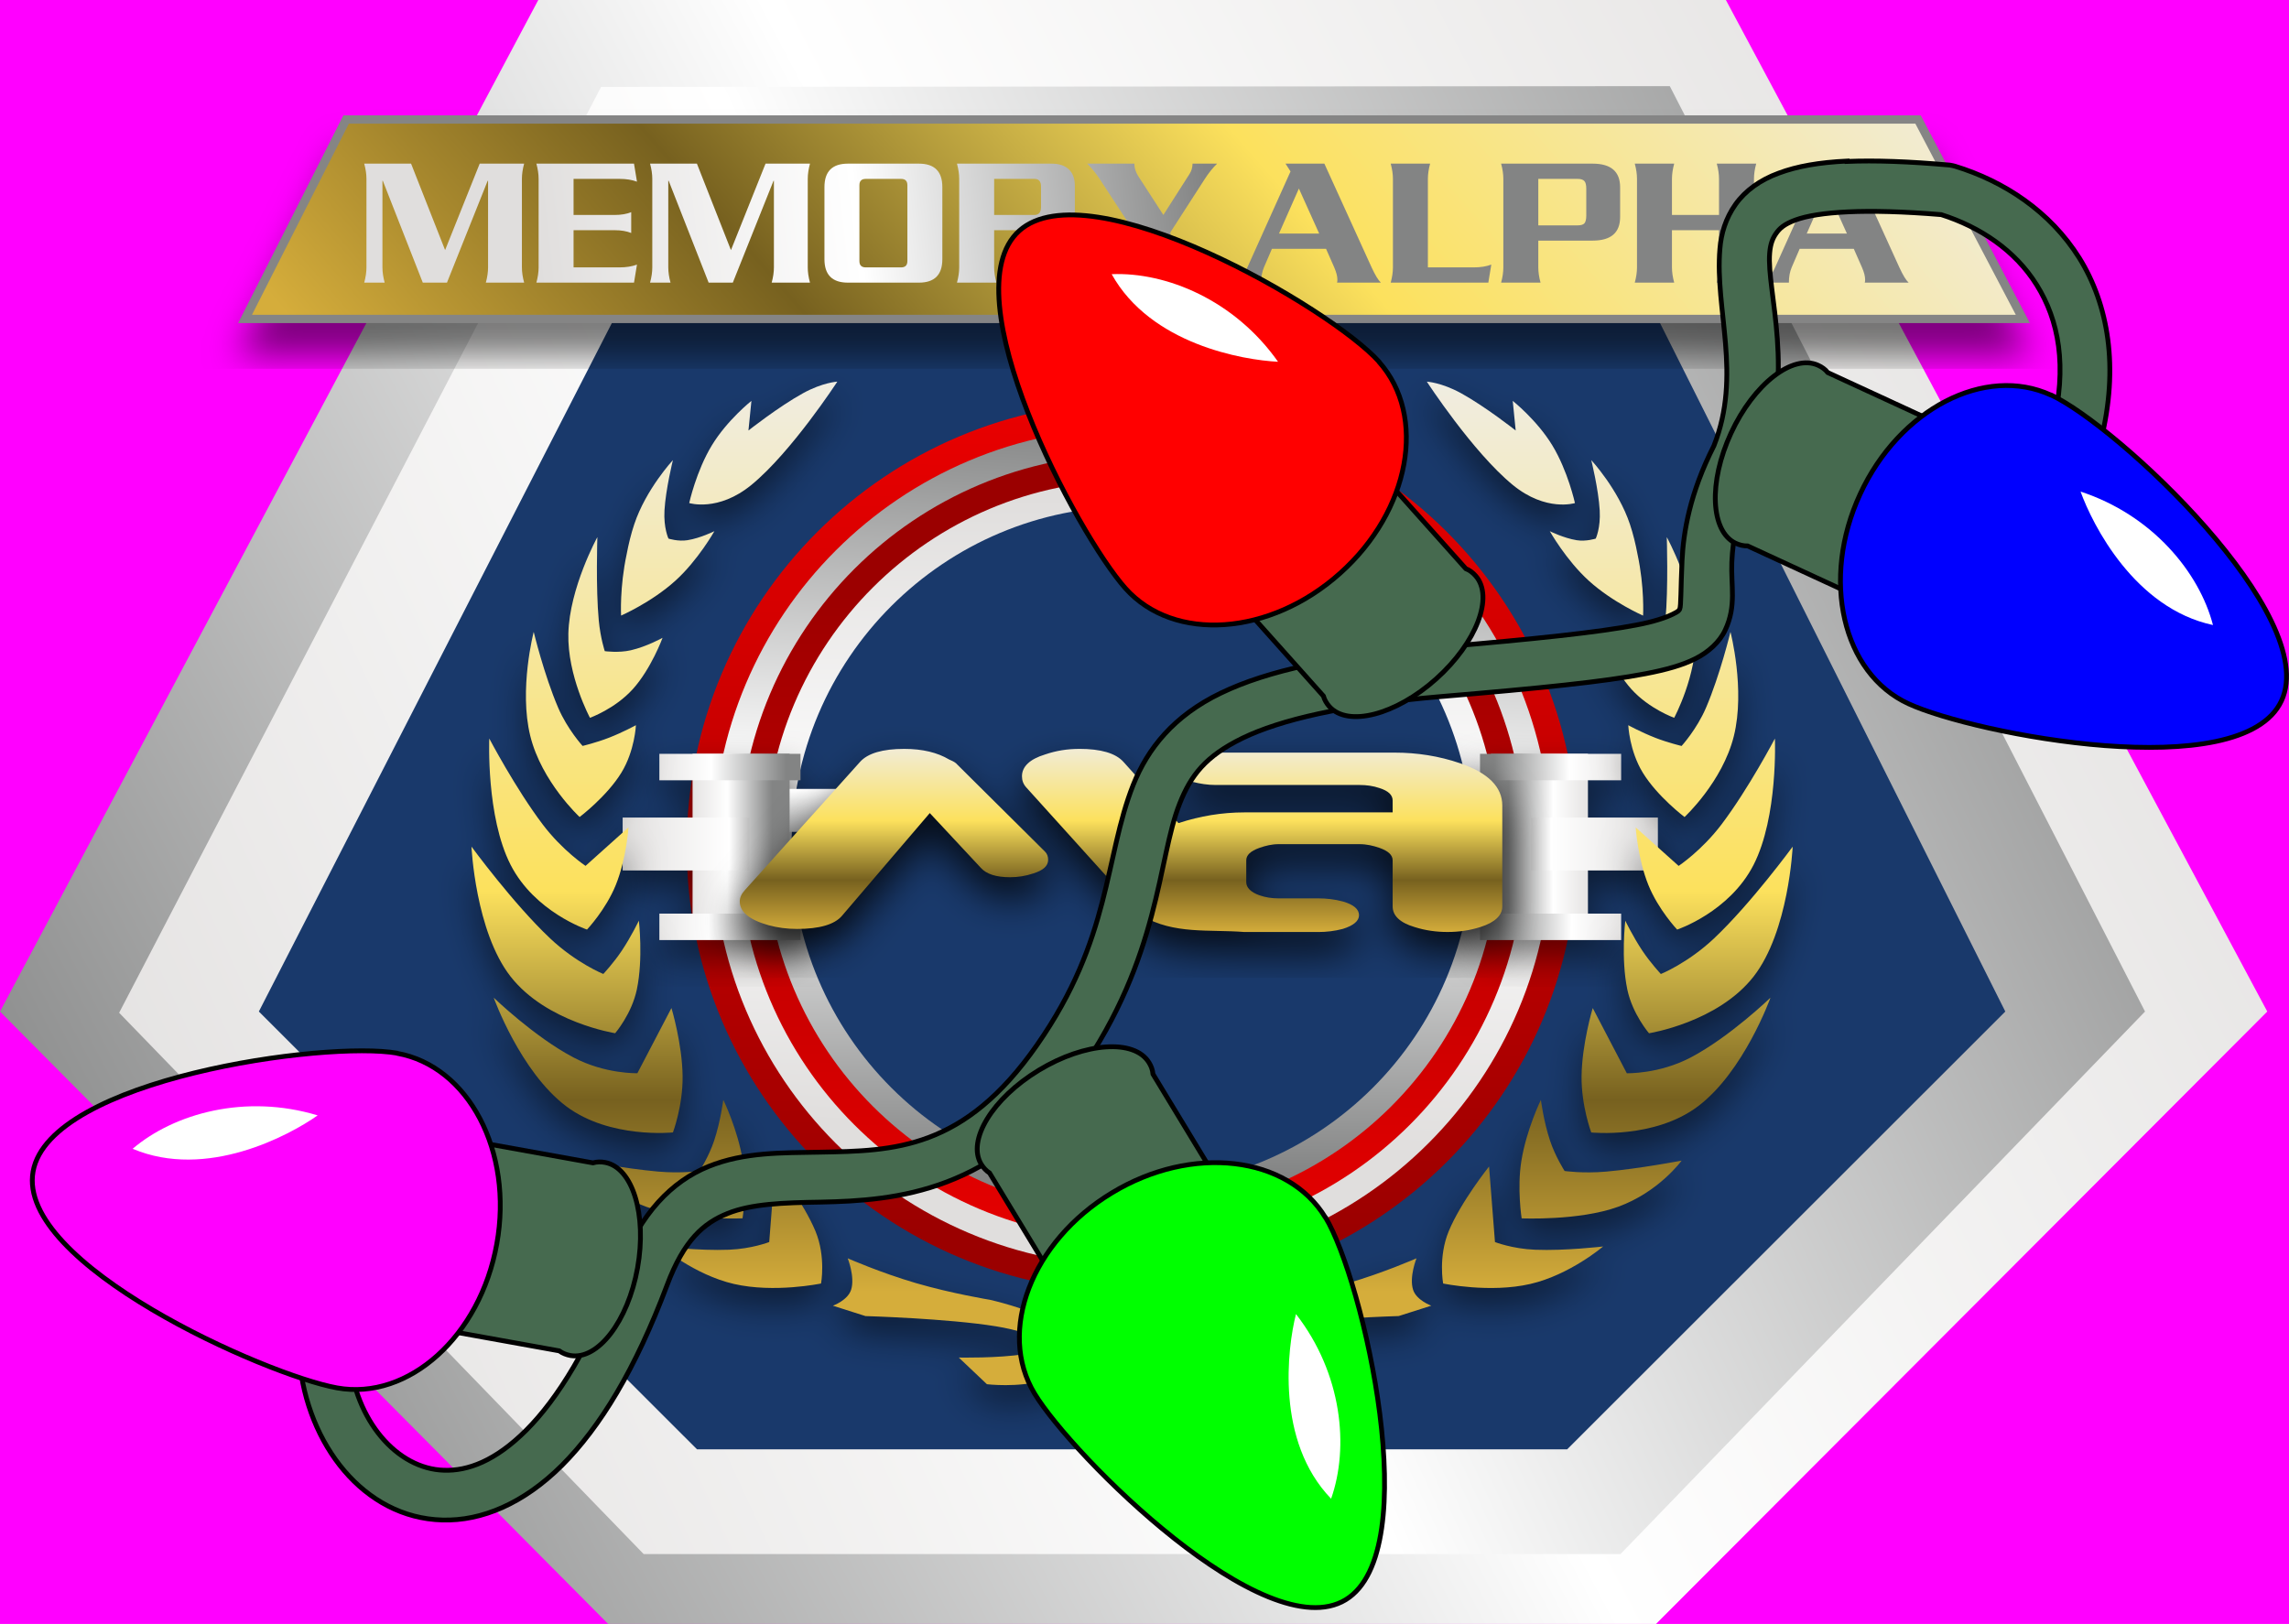
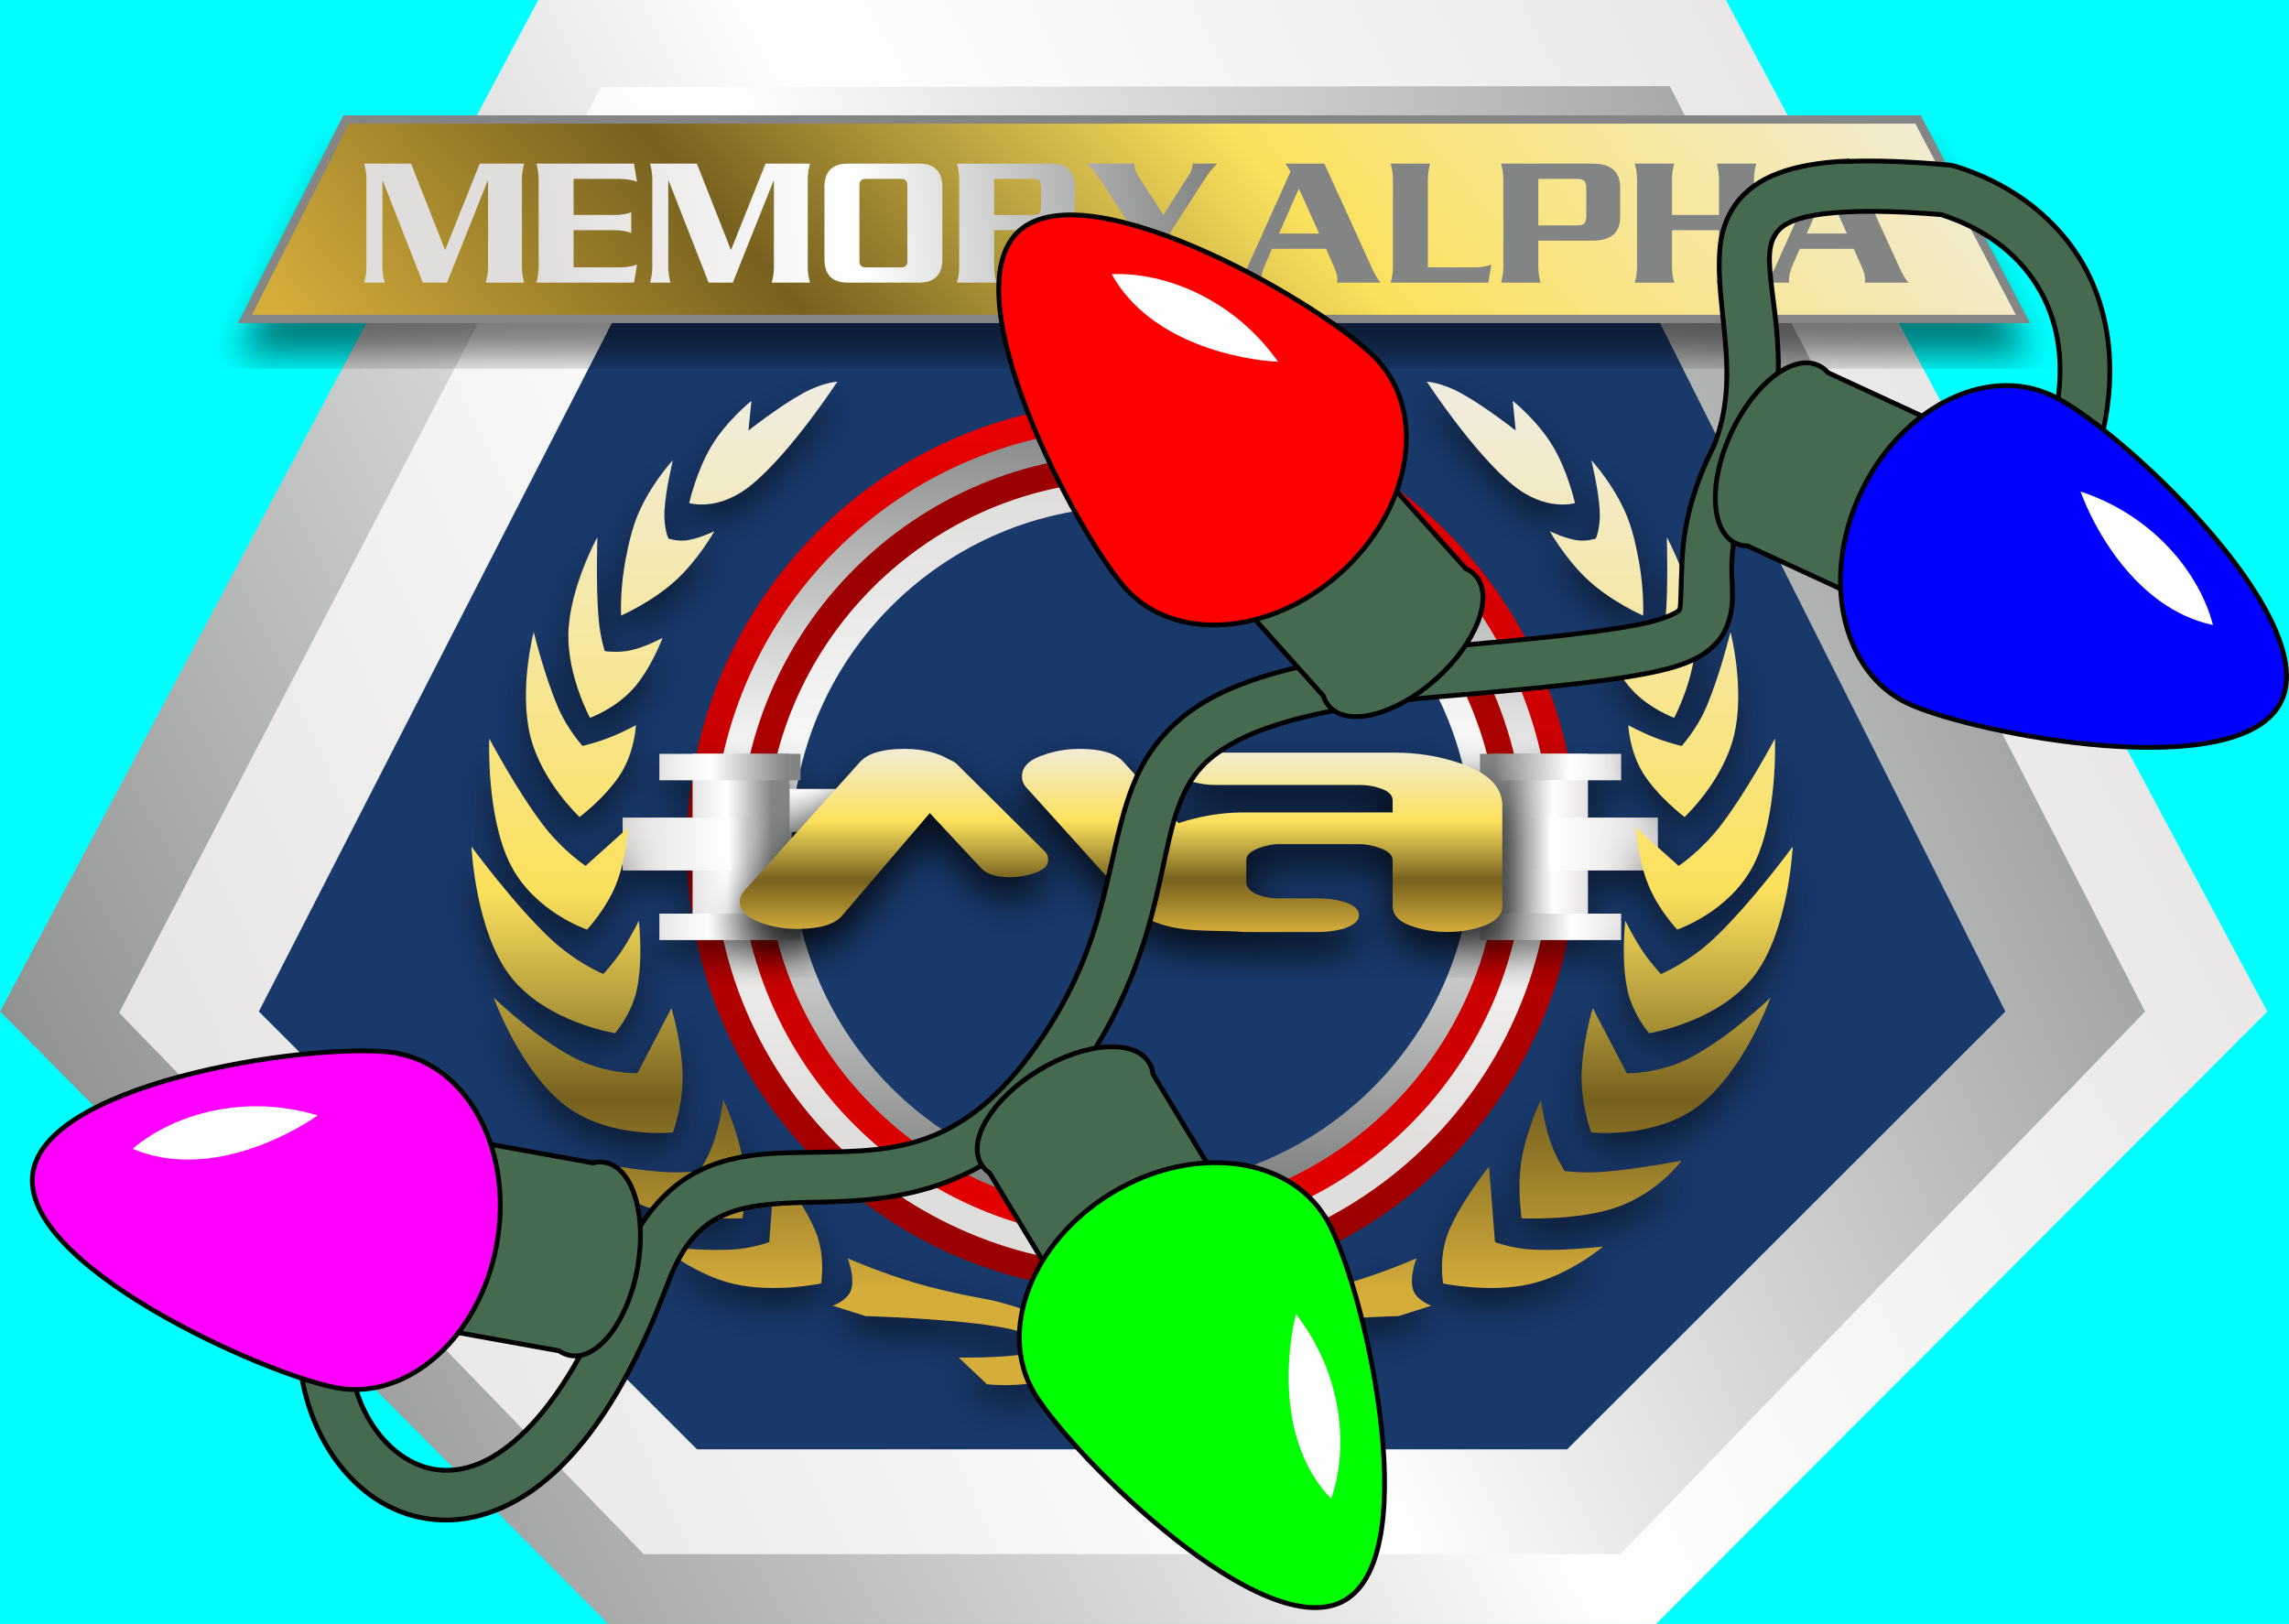
- <svg xmlns="http://www.w3.org/2000/svg" xmlns:xlink="http://www.w3.org/1999/xlink" width="131.065" height="93">
+ <svg xmlns="http://www.w3.org/2000/svg" xmlns:xlink="http://www.w3.org/1999/xlink" width="131.064" height="93">
  <defs>
    <linearGradient id="linearGradient3301">
      <stop stop-color="#838484" />
      <stop stop-color="#ffffff" offset="0.247" />
      <stop stop-color="#e0dedd" offset="1" />
    </linearGradient>
    <linearGradient id="linearGradient4161">
      <stop stop-color="#9b0000" />
      <stop stop-color="#f30000" offset="1" />
    </linearGradient>
    <linearGradient id="linearGradient4590">
      <stop stop-color="#efeeef" />
      <stop stop-color="#fce15d" offset="0.582" />
      <stop stop-color="#77611f" offset="0.8" />
      <stop stop-color="#d5ad3b" offset="1" />
    </linearGradient>
    <linearGradient id="linearGradient4540-Silver">
      <stop stop-color="#838484" />
      <stop stop-color="#ffffff" offset="0.52" />
      <stop stop-color="#e0dedd" offset="1" />
    </linearGradient>
    <linearGradient id="linearGradient4508-Gold">
      <stop stop-color="#efeeef" />
      <stop stop-color="#fce15d" offset="0.439" />
      <stop stop-color="#77611f" offset="0.737" />
      <stop stop-color="#d5ad3b" offset="1" />
    </linearGradient>
    <filter id="filter3903" width="1.5" height="1.5" x="-0.25" y="-0.25" color-interpolation-filters="sRGB">
      <feGaussianBlur in="SourceAlpha" stdDeviation="1" result="blur" />
      <feColorMatrix result="bluralpha" type="matrix" values="1 0 0 0 0 0 1 0 0 0 0 0 1 0 0 0 0 0 0.5 0" />
      <feOffset in="bluralpha" dx="0" dy="2" result="offsetBlur" />
      <feMerge>
        <feMergeNode in="offsetBlur" />
        <feMergeNode in="SourceGraphic" />
      </feMerge>
    </filter>
    <filter id="filter3931" width="1.5" height="1.5" x="-0.25" y="-0.25" color-interpolation-filters="sRGB">
      <feGaussianBlur in="SourceAlpha" stdDeviation="1" result="blur" />
      <feColorMatrix result="bluralpha" type="matrix" values="1 0 0 0 0 0 1 0 0 0 0 0 1 0 0 0 0 0 0.5 0" />
      <feOffset in="bluralpha" dx="0" dy="1" result="offsetBlur" />
      <feMerge>
        <feMergeNode in="offsetBlur" />
        <feMergeNode in="SourceGraphic" />
      </feMerge>
    </filter>
    <linearGradient id="linearGradient4540-Silver-0">
      <stop stop-color="#838484" />
      <stop stop-color="#ffffff" offset="0.52" />
      <stop stop-color="#e0dedd" offset="1" />
    </linearGradient>
    <linearGradient id="linearGradient4540-Silver-1">
      <stop stop-color="#838484" />
      <stop stop-color="#ffffff" offset="0.52" />
      <stop stop-color="#e0dedd" offset="1" />
    </linearGradient>
    <linearGradient id="linearGradient4540-Silver-7">
      <stop stop-color="#838484" />
      <stop stop-color="#ffffff" offset="0.52" />
      <stop stop-color="#e0dedd" offset="1" />
    </linearGradient>
    <linearGradient id="linearGradient4540-Silver-1-7">
      <stop stop-color="#838484" />
      <stop stop-color="#ffffff" offset="0.52" />
      <stop stop-color="#e0dedd" offset="1" />
    </linearGradient>
    <linearGradient id="linearGradient4540-Silver-0-7">
      <stop stop-color="#838484" />
      <stop stop-color="#ffffff" offset="0.52" />
      <stop stop-color="#e0dedd" offset="1" />
    </linearGradient>
    <linearGradient id="linearGradient3301-6">
      <stop stop-color="#838484" />
      <stop stop-color="#ffffff" offset="0.247" />
      <stop stop-color="#e0dedd" offset="1" />
    </linearGradient>
    <filter id="filter3765" width="1.5" height="1.5" x="-0.25" y="-0.25" color-interpolation-filters="sRGB">
      <feGaussianBlur in="SourceAlpha" stdDeviation="1" result="blur" />
      <feColorMatrix result="bluralpha" type="matrix" values="1 0 0 0 0 0 1 0 0 0 0 0 1 0 0 0 0 0 0.5 0" />
      <feOffset in="bluralpha" dx="0" dy="1" result="offsetBlur" />
      <feMerge>
        <feMergeNode in="offsetBlur" />
        <feMergeNode in="SourceGraphic" />
      </feMerge>
    </filter>
    <filter id="filter3779" width="1.5" height="1.5" x="-0.25" y="-0.25" color-interpolation-filters="sRGB">
      <feGaussianBlur in="SourceAlpha" stdDeviation="1" result="blur" />
      <feColorMatrix result="bluralpha" type="matrix" values="1 0 0 0 0 0 1 0 0 0 0 0 1 0 0 0 0 0 0.5 0" />
      <feOffset in="bluralpha" dx="0" dy="1" result="offsetBlur" />
      <feMerge>
        <feMergeNode in="offsetBlur" />
        <feMergeNode in="SourceGraphic" />
      </feMerge>
    </filter>
    <filter id="filter3958" width="1.5" height="1.5" x="-0.25" y="-0.25" color-interpolation-filters="sRGB">
      <feGaussianBlur in="SourceAlpha" stdDeviation="1" result="blur" />
      <feColorMatrix result="bluralpha" type="matrix" values="1 0 0 0 0 0 1 0 0 0 0 0 1 0 0 0 0 0 0.8 0" />
      <feOffset in="bluralpha" dx="0" dy="1" result="offsetBlur" />
      <feMerge>
        <feMergeNode in="offsetBlur" />
        <feMergeNode in="SourceGraphic" />
      </feMerge>
    </filter>
    <linearGradient xlink:href="#linearGradient4540-Silver" id="linearGradient3202" gradientUnits="userSpaceOnUse" x1="138" y1="118.362" x2="263" y2="52.362" />
    <linearGradient xlink:href="#linearGradient4540-Silver" id="linearGradient3204" gradientUnits="userSpaceOnUse" x1="261" y1="58.362" x2="138" y2="115.362" />
    <linearGradient xlink:href="#linearGradient4508-Gold" id="linearGradient3206" gradientUnits="userSpaceOnUse" x1="237.345" y1="24.433" x2="170.786" y2="80.059" />
    <linearGradient xlink:href="#linearGradient4540-Silver" id="linearGradient3208" gradientUnits="userSpaceOnUse" x1="455.489" y1="45.36" x2="340.223" y2="58.105" />
    <linearGradient xlink:href="#linearGradient4540-Silver" id="linearGradient3210" gradientUnits="userSpaceOnUse" x1="455.489" y1="45.36" x2="340.223" y2="58.105" />
    <linearGradient xlink:href="#linearGradient4540-Silver" id="linearGradient3212" gradientUnits="userSpaceOnUse" x1="455.489" y1="45.36" x2="340.223" y2="58.105" />
    <linearGradient xlink:href="#linearGradient4540-Silver" id="linearGradient3214" gradientUnits="userSpaceOnUse" x1="455.489" y1="45.36" x2="340.223" y2="58.105" />
    <linearGradient xlink:href="#linearGradient4540-Silver" id="linearGradient3216" gradientUnits="userSpaceOnUse" x1="455.489" y1="45.36" x2="340.223" y2="58.105" />
    <linearGradient xlink:href="#linearGradient4540-Silver" id="linearGradient3218" gradientUnits="userSpaceOnUse" x1="455.489" y1="45.36" x2="340.223" y2="58.105" />
    <linearGradient xlink:href="#linearGradient4540-Silver" id="linearGradient3220" gradientUnits="userSpaceOnUse" x1="455.489" y1="45.36" x2="340.223" y2="58.105" />
    <linearGradient xlink:href="#linearGradient4540-Silver" id="linearGradient3223" gradientUnits="userSpaceOnUse" x1="455.489" y1="45.36" x2="340.223" y2="58.105" />
    <linearGradient xlink:href="#linearGradient4540-Silver" id="linearGradient3225" gradientUnits="userSpaceOnUse" x1="455.489" y1="45.36" x2="340.223" y2="58.105" />
    <linearGradient xlink:href="#linearGradient4540-Silver" id="linearGradient3227" gradientUnits="userSpaceOnUse" x1="455.489" y1="45.36" x2="340.223" y2="58.105" />
    <linearGradient xlink:href="#linearGradient4540-Silver" id="linearGradient3229" gradientUnits="userSpaceOnUse" x1="455.489" y1="45.36" x2="340.223" y2="58.105" />
    <linearGradient xlink:href="#linearGradient4540-Silver" id="linearGradient3231" gradientUnits="userSpaceOnUse" x1="455.489" y1="45.36" x2="340.223" y2="58.105" />
    <linearGradient xlink:href="#linearGradient4540-Silver" id="linearGradient3233" gradientUnits="userSpaceOnUse" x1="455.489" y1="45.36" x2="340.223" y2="58.105" />
    <linearGradient xlink:href="#linearGradient4540-Silver" id="linearGradient3235" gradientUnits="userSpaceOnUse" x1="455.489" y1="45.36" x2="340.223" y2="58.105" />
    <linearGradient xlink:href="#linearGradient4161" id="linearGradient3237" gradientUnits="userSpaceOnUse" x1="74.964" y1="80.857" x2="75.5" y2="27.286" />
    <linearGradient xlink:href="#linearGradient4540-Silver" id="linearGradient3239" gradientUnits="userSpaceOnUse" x1="75.5" y1="34.071" x2="73.179" y2="75.143" />
    <linearGradient xlink:href="#linearGradient4161" id="linearGradient3241" gradientUnits="userSpaceOnUse" x1="75.5" y1="43" x2="75.5" y2="88" />
    <linearGradient xlink:href="#linearGradient4540-Silver" id="linearGradient3243" gradientUnits="userSpaceOnUse" x1="74.786" y1="77.286" x2="74.964" y2="38.536" />
    <linearGradient xlink:href="#linearGradient4540-Silver" id="linearGradient3245" gradientUnits="userSpaceOnUse" gradientTransform="translate(129.6994 29.87555)" x1="-8.649" y1="56.621" x2="-8.649" y2="50.749" />
    <linearGradient xlink:href="#linearGradient4540-Silver-1" id="linearGradient3247" gradientUnits="userSpaceOnUse" gradientTransform="translate(128.5833 33.8846)" x1="-8.649" y1="56.621" x2="-8.649" y2="50.749" />
    <linearGradient xlink:href="#linearGradient4540-Silver" id="linearGradient3249" gradientUnits="userSpaceOnUse" gradientTransform="translate(32.51611 6.128592)" x1="85.151" y1="81.069" x2="80.227" y2="81.069" />
    <linearGradient xlink:href="#linearGradient4540-Silver" id="linearGradient3251" gradientUnits="userSpaceOnUse" gradientTransform="translate(33.01408 7.649792)" x1="85.467" y1="74.503" x2="77.196" y2="74.44" />
    <linearGradient xlink:href="#linearGradient4540-Silver-0" id="linearGradient3253" gradientUnits="userSpaceOnUse" gradientTransform="translate(33.01408 16.7997)" x1="85.214" y1="74.376" x2="77.196" y2="74.44" />
    <linearGradient xlink:href="#linearGradient3301" id="linearGradient3255" gradientUnits="userSpaceOnUse" gradientTransform="matrix(1 0 0 1.297297 -0.1510996 -23.71091)" x1="117.539" y1="85.236" x2="108.764" y2="85.236" />
    <linearGradient xlink:href="#linearGradient4540-Silver-7" id="linearGradient3257" gradientUnits="userSpaceOnUse" gradientTransform="translate(129.6994 29.87555)" x1="-8.649" y1="56.621" x2="-8.649" y2="50.749" />
    <linearGradient xlink:href="#linearGradient4540-Silver-1-7" id="linearGradient3259" gradientUnits="userSpaceOnUse" gradientTransform="translate(128.5833 33.8846)" x1="-8.649" y1="56.621" x2="-8.649" y2="50.749" />
    <linearGradient xlink:href="#linearGradient4540-Silver-7" id="linearGradient3261" gradientUnits="userSpaceOnUse" gradientTransform="translate(32.51611 6.128592)" x1="85.151" y1="81.069" x2="80.227" y2="81.069" />
    <linearGradient xlink:href="#linearGradient4540-Silver-7" id="linearGradient3263" gradientUnits="userSpaceOnUse" gradientTransform="translate(33.01408 7.649792)" x1="85.467" y1="74.503" x2="77.196" y2="74.44" />
    <linearGradient xlink:href="#linearGradient4540-Silver-0-7" id="linearGradient3265" gradientUnits="userSpaceOnUse" gradientTransform="translate(33.01408 16.7997)" x1="85.214" y1="74.376" x2="77.196" y2="74.44" />
    <linearGradient xlink:href="#linearGradient3301-6" id="linearGradient3267" gradientUnits="userSpaceOnUse" gradientTransform="matrix(1 0 0 1.297297 -0.1510996 -23.71091)" x1="117.539" y1="85.236" x2="108.764" y2="85.236" />
    <linearGradient xlink:href="#linearGradient4508-Gold" id="linearGradient3269" gradientUnits="userSpaceOnUse" gradientTransform="matrix(0.587705 0 0 0.587705 143.8609 56.09982)" x1="86.679" y1="42.413" x2="86.679" y2="59.429" />
    <linearGradient xlink:href="#linearGradient4590" id="linearGradient3271" gradientUnits="userSpaceOnUse" gradientTransform="translate(-0.3243775 0)" x1="214" y1="57.362" x2="214" y2="112.362" />
    <path id="cap" fill="#466a4f" stroke="#000000" stroke-width="0.25" d="m 82.78 44.2 l 5.36 6 c 0.06 0.21 0.17 0.39 0.31 0.55 0.97 1.08 3.46 0.44 5.56 -1.44 2.1 -1.88 3.02 -4.28 2.05 -5.37 -0.14 -0.16 -0.31 -0.29 -0.51 -0.37 l -5.36 -6 z" />
    <path id="bulb" stroke="#000000" stroke-width="0.25" stroke-linejoin="round" d="m 91.03 32.8 c 2.52 2.82 1.62 7.76 -2.02 11.01 -3.64 3.26 -8.65 3.61 -11.17 0.79 -2.52 -2.82 -9.18 -15.36 -5.53 -18.62 3.64 -3.26 16.2 4 18.73 6.82 z" />
    <path id="gleam" fill="#ffffff" d="m 85.78 32.8 c -1.82 -0.09 -6.63 -0.91 -8.66 -4.56 2.84 -0.12 6.4 1.35 8.66 4.56 z" />
  </defs>
-   <rect width="100%" height="100%" fill="#ff00ff" />
+   <rect width="100%" height="100%" fill="#00ffff" />
  <g transform="translate(-135.1786 -38.36218)">
    <path d="M 166 38.362 135.179 96.291 170 131.362 l 60 0 35 -35.071 -31 -57.929 z" fill="url(#linearGradient3202)" />
    <path d="M 142 96.362 169.595 43.339 230.789 43.296 258 96.291 l -30.035 31.071 -55.93 0 z" fill="url(#linearGradient3204)" />
    <path d="m 150 96.291 25.088 25.071 49.825 0 L 250 96.291 226.68 49.785 173.767 49.928 z" fill="#19396b" />
    <path d="m 149.214 57.362 5.786 -12 90 0 6 12 z" fill="url(#linearGradient3206)" transform="matrix(1.00008 0 0 0.9517445 -0.01595527 2.032081)" stroke="#858585" stroke-width="0.5" filter="url(#filter3903)" />
    <g fill="url(#linearGradient3235)" transform="matrix(0.3327476 0 0 0.3327476 52.6846 33.81543)">
      <g fill="url(#linearGradient3220)">
        <path fill="url(#linearGradient3208)" d="m 338.111 62.308 -6.592 0 c 0.256 -0.939 0.384 -1.813 0.384 -2.624 l 0 -14.912 -0.064 0 -7.008 17.536 -4.16 0 -6.88 -17.536 -0.064 0 0 14.912 c -1e-5 0.811 0.128 1.685 0.384 2.624 l -3.52 0 c 0.256 -0.939 0.384 -1.813 0.384 -2.624 l 0 -15.232 c -10e-6 -0.811 -0.128 -1.685 -0.384 -2.624 l 8.064 0 5.856 14.88 5.952 -14.88 7.648 0 c -0.256 0.939 -0.384 1.813 -0.384 2.624 l 0 15.232 c -3e-5 0.811 0.128 1.685 0.384 2.624" />
        <path fill="url(#linearGradient3210)" d="m 357.528 59.204 -0.512 3.104 -16.8 0 c 0.256 -0.939 0.384 -1.813 0.384 -2.624 l 0 -15.232 c -10e-6 -0.811 -0.128 -1.685 -0.384 -2.624 l 16.8 0 0.512 3.104 c -0.853 -0.32 -1.856 -0.48 -3.008 -0.48 l -7.904 0 0 6.208 7.072 0 c 1.109 1.2e-5 2.059 -0.16 2.848 -0.48 l 0 3.584 c -0.789 -0.32 -1.739 -0.48 -2.848 -0.48 l -7.072 0 0 6.4 7.904 0 c 1.152 3e-6 2.155 -0.16 3.008 -0.48" />
        <path fill="url(#linearGradient3212)" d="m 387.298 62.308 -6.592 0 c 0.256 -0.939 0.384 -1.813 0.384 -2.624 l 0 -14.912 -0.064 0 -7.008 17.536 -4.16 0 -6.88 -17.536 -0.064 0 0 14.912 c -1e-5 0.811 0.128 1.685 0.384 2.624 l -3.52 0 c 0.256 -0.939 0.384 -1.813 0.384 -2.624 l 0 -15.232 c -10e-6 -0.811 -0.128 -1.685 -0.384 -2.624 l 8.064 0 5.856 14.88 5.952 -14.88 7.648 0 c -0.256 0.939 -0.384 1.813 -0.384 2.624 l 0 15.232 c -3e-5 0.811 0.128 1.685 0.384 2.624" />
        <path fill="url(#linearGradient3214)" d="m 410.075 58.276 c -3e-5 2.688 -1.344 4.032 -4.032 4.032 l -12.224 0 c -2.688 0 -4.032 -1.344 -4.032 -4.032 l 0 -12.416 c -10e-6 -2.688 1.344 -4.032 4.032 -4.032 l 12.224 0 c 2.688 2.1e-5 4.032 1.344 4.032 4.032 l 0 12.416 m -6.016 0.32 0 -13.056 c -2e-5 -0.725 -0.363 -1.088 -1.088 -1.088 l -6.08 0 c -0.725 1.8e-5 -1.088 0.363 -1.088 1.088 l 0 13.056 c -1e-5 0.725 0.363 1.088 1.088 1.088 l 6.08 0 c 0.725 3e-6 1.088 -0.363 1.088 -1.088" />
        <path fill="url(#linearGradient3216)" d="m 433.807 62.308 -6.816 0 -3.52 -9.024 -4.48 0 0 6.4 c -1e-5 0.811 0.128 1.685 0.384 2.624 l -6.784 0 c 0.256 -0.939 0.384 -1.813 0.384 -2.624 l 0 -15.232 c -10e-6 -0.811 -0.128 -1.685 -0.384 -2.624 l 16.32 0 c 1.301 2.1e-5 2.304 0.352 3.008 1.056 0.64 0.661 0.96 1.579 0.96 2.752 l 0 4.352 c -2e-5 1.984 -1.056 3.115 -3.168 3.392 l 2.496 6.304 c 0.448 1.131 0.981 2.005 1.6 2.624 m -6.752 -13.024 0 -3.52 c -2e-5 -0.875 -0.373 -1.312 -1.12 -1.312 l -6.944 0 0 6.208 6.944 0 c 0.747 1.2e-5 1.12 -0.459 1.12 -1.376" />
        <path fill="url(#linearGradient3218)" d="m 457.355 41.828 c -0.747 0.725 -1.451 1.6 -2.112 2.624 l -5.92 9.184 0 6.048 c -2e-5 0.811 0.128 1.685 0.384 2.624 l -7.04 0 c 0.256 -0.939 0.384 -1.813 0.384 -2.624 l 0 -6.176 -5.92 -9.056 c -0.661 -1.003 -1.376 -1.877 -2.144 -2.624 l 8.128 0 c -10e-6 0.747 0.235 1.483 0.704 2.208 l 4.288 6.624 4.512 -7.072 c 0.32 -0.491 0.491 -1.077 0.512 -1.76 l 4.224 0" />
      </g>
      <g fill="url(#linearGradient3233)">
        <path fill="url(#linearGradient3223)" d="m 485.541 62.308 -7.552 0 c 0.043 -0.128 0.064 -0.299 0.064 -0.512 -2e-5 -0.576 -0.181 -1.28 -0.544 -2.112 l -1.408 -3.2 -9.312 0 -1.376 3.2 c -0.32 0.747 -0.48 1.621 -0.48 2.624 l -3.936 0 c 0.725 -1.024 1.248 -1.899 1.568 -2.624 l 7.424 -16.512 -0.864 -1.344 6.688 0 8.128 17.856 c 0.619 1.344 1.152 2.219 1.6 2.624 m -10.624 -8.448 -3.488 -7.744 -3.424 7.744 6.912 0" />
        <path fill="url(#linearGradient3225)" d="m 504.538 59.204 -0.512 3.104 -16.8 0 c 0.256 -0.939 0.384 -1.813 0.384 -2.624 l 0 -15.232 c 0 -0.811 -0.128 -1.685 -0.384 -2.624 l 6.784 0 c -0.256 0.939 -0.384 1.813 -0.384 2.624 l 0 15.232 7.904 0 c 1.152 3e-6 2.155 -0.16 3.008 -0.48" />
        <path fill="url(#linearGradient3227)" d="m 526.706 51.012 c -2e-5 2.709 -1.579 4.064 -4.736 4.064 l -9.344 0 0 4.608 c -10e-6 0.811 0.128 1.685 0.384 2.624 l -6.784 0 c 0.256 -0.939 0.384 -1.813 0.384 -2.624 l 0 -15.232 c 0 -0.811 -0.128 -1.685 -0.384 -2.624 l 15.744 0 c 3.157 2.1e-5 4.736 1.355 4.736 4.064 l 0 5.12 m -5.824 -0.256 0 -4.608 c -2e-5 -0.64 -0.107 -1.077 -0.32 -1.312 -0.213 -0.256 -0.608 -0.384 -1.184 -0.384 l -6.752 0 0 8 6.752 0 c 0.576 1e-5 0.971 -0.117 1.184 -0.352 0.213 -0.256 0.32 -0.704 0.32 -1.344" />
        <path fill="url(#linearGradient3229)" d="m 550.122 62.308 -6.784 0 c 0.256 -0.939 0.384 -1.813 0.384 -2.624 l 0 -6.4 -8.096 0 0 6.4 c -10e-6 0.811 0.128 1.685 0.384 2.624 l -6.784 0 c 0.256 -0.939 0.384 -1.813 0.384 -2.624 l 0 -15.232 c 0 -0.811 -0.128 -1.685 -0.384 -2.624 l 6.784 0 c -0.256 0.939 -0.384 1.813 -0.384 2.624 l 0 6.208 8.096 0 0 -6.208 c -2e-5 -0.811 -0.128 -1.685 -0.384 -2.624 l 6.784 0 c -0.256 0.939 -0.384 1.813 -0.384 2.624 l 0 15.232 c -2e-5 0.811 0.128 1.685 0.384 2.624" />
        <path fill="url(#linearGradient3231)" d="m 576.354 62.308 -7.552 0 c 0.043 -0.128 0.064 -0.299 0.064 -0.512 -2e-5 -0.576 -0.181 -1.28 -0.544 -2.112 l -1.408 -3.2 -9.312 0 -1.376 3.2 c -0.32 0.747 -0.48 1.621 -0.48 2.624 l -3.936 0 c 0.725 -1.024 1.248 -1.899 1.568 -2.624 l 7.424 -16.512 -0.864 -1.344 6.688 0 8.128 17.856 c 0.619 1.344 1.152 2.219 1.6 2.624 m -10.624 -8.448 -3.488 -7.744 -3.424 7.744 6.912 0" />
      </g>
    </g>
    <path transform="translate(124.5 28.36218)" d="M 101 58.5 C 101 72.583 89.583 84 75.5 84 61.417 84 50 72.583 50 58.5 50 44.417 61.417 33 75.5 33 c 14.03 0 25.425 11.334 25.5 25.364" fill="url(#linearGradient3237)" />
    <path transform="translate(124.5 28.36218)" d="m 99.5 58.5 c 0 13.255 -10.745 24 -24 24 -13.255 0 -24 -10.745 -24 -24 0 -13.255 10.745 -24 24 -24 13.205 0 23.929 10.667 24 23.872" fill="url(#linearGradient3239)" />
    <path transform="translate(124.5 28.36218)" d="M 98 58.5 C 98 70.926 87.926 81 75.5 81 63.074 81 53 70.926 53 58.5 53 46.074 63.074 36 75.5 36 87.879 36 97.933 46 98 58.38" fill="url(#linearGradient3241)" />
    <path transform="translate(124.5 28.36218)" d="m 96.5 58.5 c 0 11.598 -9.402 21 -21 21 -11.598 0 -21 -9.402 -21 -21 0 -11.598 9.402 -21 21 -21 11.554 0 20.938 9.334 21 20.888" fill="url(#linearGradient3243)" />
    <path transform="translate(124.5 28.36218)" d="M 95 58.5 C 95 69.27 86.27 78 75.5 78 64.73 78 56 69.27 56 58.5 56 47.73 64.73 39 75.5 39 c 10.729 0 19.442 8.667 19.5 19.396" fill="#19396b" />
    <g transform="translate(61.71227 0.2008477)" filter="url(#filter3779)">
      <rect y="83.34" x="116.631" height="2.462" width="5.682" fill="url(#linearGradient3245)" />
      <rect y="87.349" x="115.514" height="2.462" width="5.682" fill="url(#linearGradient3247)" />
      <rect y="81.326" x="113.122" height="10.607" width="5.556" fill="url(#linearGradient3249)" />
      <rect y="81.332" x="111.221" height="1.515" width="8.081" fill="url(#linearGradient3251)" />
      <rect y="90.482" x="111.221" height="1.515" width="8.081" fill="url(#linearGradient3253)" />
      <rect y="84.981" x="109.118" height="3.03" width="7.26" fill="url(#linearGradient3255)" />
    </g>
    <g filter="url(#filter3765)" transform="matrix(-1 0 0 1 339.2245 0.2008477)">
      <rect y="83.34" x="116.631" height="2.462" width="5.682" fill="url(#linearGradient3257)" />
      <rect y="87.349" x="115.514" height="2.462" width="5.682" fill="url(#linearGradient3259)" />
      <rect y="81.326" x="113.122" height="10.607" width="5.556" fill="url(#linearGradient3261)" />
      <rect y="81.332" x="111.221" height="1.515" width="8.081" fill="url(#linearGradient3263)" />
      <rect y="90.482" x="111.221" height="1.515" width="8.081" fill="url(#linearGradient3265)" />
      <rect y="84.981" x="109.118" height="3.03" width="7.26" fill="url(#linearGradient3267)" />
    </g>
    <path fill="url(#linearGradient3269)" filter="url(#filter3958)" d="m 188.914 81.806 c -1.081 9e-6 -1.827 0.217 -2.219 0.656 l -5.781 6.438 c -0.172 0.188 -0.25 0.374 -0.25 0.562 0 0.517 0.481 0.921 1.438 1.188 0.454 0.125 0.92 0.188 1.438 0.188 1.113 0 1.874 -0.217 2.25 -0.656 l 4.406 -5.156 2.562 2.75 c 0.282 0.313 0.763 0.469 1.469 0.469 0.392 2e-6 0.78 -0.062 1.156 -0.188 0.501 -0.157 0.75 -0.374 0.75 -0.688 -2e-5 -0.157 -0.047 -0.297 -0.156 -0.406 l -4.469 -4.438 c -0.094 -0.078 -0.203 -0.125 -0.344 -0.188 -0.58 -0.345 -1.325 -0.531 -2.25 -0.531 z m 8.781 0 c -0.611 9e-6 -1.17 0.093 -1.719 0.281 -0.768 0.235 -1.156 0.608 -1.156 1.094 -1e-5 0.204 0.062 0.39 0.219 0.562 l 5.812 6.438 c 1.583 0.941 3.37 0.673 5.125 0.812 l 3.719 0 c 0.392 10e-7 0.811 -0.047 1.219 -0.156 0.549 -0.172 0.812 -0.405 0.812 -0.688 -1e-5 -0.298 -0.264 -0.531 -0.812 -0.688 -0.407 -0.11 -0.827 -0.156 -1.219 -0.156 l -2 0 c -0.345 2e-6 -0.655 -0.047 -0.969 -0.156 -0.439 -0.157 -0.656 -0.39 -0.656 -0.656 l 0 -1.094 c -1e-5 -0.266 0.217 -0.468 0.656 -0.625 0.313 -0.11 0.624 -0.187 0.969 -0.188 l 4.062 0 c 0.345 5e-6 0.687 0.078 1 0.188 0.439 0.157 0.656 0.359 0.656 0.625 l 0 2.312 c -1e-5 0.454 0.357 0.812 1.094 1.031 0.533 0.172 1.092 0.25 1.656 0.25 0.564 10e-7 1.123 -0.078 1.656 -0.25 0.737 -0.235 1.094 -0.592 1.094 -1.031 l 0 -5.062 c -2e-5 -0.925 -0.699 -1.639 -2.125 -2.125 -1.05 -0.36 -2.153 -0.531 -3.281 -0.531 l -9 0 c -0.407 9e-6 -0.796 0.047 -1.156 0.156 -0.533 0.141 -0.781 0.358 -0.781 0.656 0 0.298 0.264 0.515 0.812 0.656 0.376 0.094 0.749 0.156 1.156 0.156 l 7.219 0 c 0.345 7e-6 0.687 0.047 1 0.156 0.439 0.141 0.656 0.343 0.656 0.625 l 0 0.594 -7.438 0 c -1.128 6e-6 -2.231 0.186 -3.281 0.531 -0.01 0.004 -0.021 -0.004 -0.031 0 l -2.75 -3.062 c -0.392 -0.439 -1.137 -0.656 -2.219 -0.656 z" transform="matrix(1.141533 0 0 1.141533 -28.69814 -12.13477)" />
    <path d="m 178.203 66.133 c 2.299 -1.885 4.92 -5.916 4.92 -5.916 0 0 -0.84 0.046 -1.96 0.662 -1.394 0.767 -3.129 2.136 -3.129 2.136 l 0.17 -1.696 c 0 0 -1.381 1.094 -2.263 2.542 -0.899 1.478 -1.299 3.31 -1.299 3.31 0 0 1.656 0.523 3.56 -1.038 z m -4.36 5.493 c 1.305 -1.181 2.241 -2.844 2.241 -2.844 0 0 -0.797 0.397 -1.539 0.516 -0.539 0.087 -1.09 -0.092 -1.09 -0.092 0 0 -0.286 -0.597 -0.229 -1.615 0.069 -1.212 0.483 -2.88 0.483 -2.88 0 0 -1.545 1.667 -2.213 3.672 -0.188 0.563 -0.328 1.148 -0.435 1.715 -0.409 1.907 -0.32 3.517 -0.32 3.517 0 0 1.736 -0.755 3.102 -1.99 z m -2.442 6.214 c 1.059 -1.167 1.715 -2.951 1.715 -2.951 0 0 -0.897 0.5 -1.819 0.713 -0.702 0.162 -1.489 0.05 -1.489 0.05 0 0 -0.246 -0.726 -0.345 -1.764 -0.175 -1.851 -0.08 -4.766 -0.08 -4.766 0 0 -1.595 2.9 -1.661 5.52 -0.061 2.418 1.237 4.827 1.237 4.827 0 0 1.422 -0.507 2.44 -1.628 z m -3.034 7.311 c 0 0 1.551 -1.17 2.389 -2.536 0.772 -1.259 0.834 -2.722 0.834 -2.722 0 0 -0.748 0.409 -1.544 0.718 -0.728 0.283 -1.509 0.469 -1.509 0.469 0 0 -0.866 -0.945 -1.398 -2.187 -0.808 -1.885 -1.401 -4.343 -1.401 -4.343 0 0 -0.858 3.291 -0.195 5.964 0.651 2.627 2.824 4.637 2.824 4.637 z m 0.424 6.445 c 0 0 1.07 -1.128 1.646 -2.549 0.61 -1.503 0.728 -3.303 0.728 -3.303 l -2.459 2.205 c 0 0 -1.321 -0.875 -2.456 -2.377 -1.554 -2.056 -3.056 -4.916 -3.056 -4.916 0 0 -0.189 4.476 1.221 7.233 1.388 2.713 4.376 3.708 4.376 3.708 z m 1.611 5.937 c 0 0 0.944 -1.094 1.241 -2.502 0.373 -1.772 0.116 -3.944 0.116 -3.944 0 0 -0.43 0.9 -0.979 1.722 -0.462 0.693 -1.057 1.331 -1.057 1.331 0 0 -1.542 -0.621 -3.048 -2.041 -2.119 -1.999 -4.5 -5.252 -4.5 -5.252 0 0 0.22 4.853 2.237 7.438 2.053 2.63 5.989 3.248 5.989 3.248 z m 3.308 5.682 c 0 0 0.575 -1.53 0.554 -3.222 -0.022 -1.862 -0.639 -3.902 -0.639 -3.902 l -1.951 3.732 c 0 0 -1.832 0.059 -3.662 -0.904 -2.241 -1.178 -4.564 -3.422 -4.564 -3.422 0 0 1.52 4.241 4.154 6.222 2.493 1.875 6.108 1.495 6.108 1.495 z m 3.986 4.919 c 0 0 0.27 -1.725 0.015 -3.296 -0.293 -1.805 -1.117 -3.489 -1.117 -3.489 0 0 -0.156 1.232 -0.526 2.341 -0.302 0.906 -0.831 1.73 -0.831 1.73 0 0 -1.046 0.155 -2.378 0.036 -1.911 -0.169 -4.322 -0.63 -4.322 -0.63 0 0 1.302 1.801 3.647 2.648 2.232 0.806 5.512 0.659 5.512 0.659 z m 1.866 -2.968 -0.339 4.325 c 0 0 -0.983 0.387 -2.293 0.44 -1.727 0.071 -3.898 -0.186 -3.898 -0.186 0 0 1.899 1.621 4.163 2.145 2.315 0.536 4.996 -0.024 4.996 -0.024 0 0 0.286 -1.529 -0.318 -2.992 -0.703 -1.7 -2.311 -3.708 -2.311 -3.708 z m 15.903 8.91 c -1.449 -0.8 -3.606 -1.277 -3.606 -1.277 0 0 -2.173 -0.354 -4.234 -0.956 -2.009 -0.586 -3.908 -1.419 -3.908 -1.419 0 0 0.426 1.061 0.197 1.795 -0.191 0.612 -1.045 0.919 -1.045 0.919 l 1.866 0.594 c 0 0 4.71 0.137 7.465 0.585 2.443 0.397 2.967 1.111 2.967 1.111 0 0 -0.298 0.314 -1.348 0.483 -1.498 0.242 -3.741 0.196 -3.741 0.196 l 1.611 1.527 c 0 0 1.766 0.216 3.291 -0.226 1.395 -0.404 2.561 -1.47 2.561 -1.47 0 0 -0.685 -1.092 -2.076 -1.86 z m 26.333 -47.942 c 1.904 1.561 3.56 1.038 3.56 1.038 0 0 -0.4 -1.832 -1.299 -3.31 -0.881 -1.448 -2.263 -2.542 -2.263 -2.542 l 0.169 1.696 c 0 0 -1.735 -1.37 -3.129 -2.136 -1.12 -0.616 -1.959 -0.662 -1.959 -0.662 0 0 2.622 4.031 4.921 5.916 z m 4.36 5.493 c 1.365 1.235 3.102 1.99 3.102 1.99 0 0 0.089 -1.608 -0.319 -3.514 -0.106 -0.568 -0.247 -1.155 -0.435 -1.719 -0.669 -2.005 -2.213 -3.672 -2.213 -3.672 0 0 0.414 1.668 0.483 2.88 0.058 1.018 -0.229 1.615 -0.229 1.615 0 0 -0.551 0.179 -1.09 0.092 -0.742 -0.12 -1.539 -0.516 -1.539 -0.516 0 0 0.936 1.663 2.241 2.844 z m 0.727 3.263 c 0 0 0.656 1.784 1.715 2.951 1.018 1.122 2.44 1.628 2.44 1.628 0 0 1.298 -2.409 1.237 -4.827 -0.066 -2.62 -1.661 -5.52 -1.661 -5.52 0 0 0.096 2.915 -0.079 4.766 -0.098 1.039 -0.345 1.764 -0.345 1.764 0 0 -0.787 0.112 -1.489 -0.05 -0.921 -0.213 -1.818 -0.713 -1.818 -0.713 z m 3.07 5.722 c -0.796 -0.309 -1.544 -0.718 -1.544 -0.718 0 0 0.063 1.464 0.834 2.722 0.837 1.366 2.388 2.536 2.388 2.536 0 0 2.172 -2.01 2.824 -4.637 0.663 -2.673 -0.194 -5.964 -0.194 -5.964 0 0 -0.593 2.458 -1.401 4.343 -0.532 1.242 -1.398 2.188 -1.398 2.188 0 0 -0.781 -0.186 -1.509 -0.469 z m 1.34 7.339 -2.459 -2.205 c 0 0 0.118 1.801 0.728 3.303 0.576 1.421 1.646 2.549 1.646 2.549 0 0 2.988 -0.995 4.376 -3.707 1.41 -2.757 1.221 -7.233 1.221 -7.233 0 0 -1.502 2.86 -3.056 4.916 -1.135 1.501 -2.456 2.377 -2.456 2.377 z m 2.03 4.15 c -1.506 1.42 -3.048 2.041 -3.048 2.041 0 0 -0.595 -0.638 -1.057 -1.331 -0.548 -0.822 -0.979 -1.722 -0.979 -1.722 0 0 -0.257 2.171 0.116 3.944 0.297 1.408 1.241 2.502 1.241 2.502 0 0 3.936 -0.618 5.989 -3.248 2.018 -2.585 2.237 -7.438 2.237 -7.438 0 0 -2.381 3.254 -4.5 5.252 z m -4.998 7.723 -1.951 -3.732 c 0 0 -0.617 2.04 -0.639 3.902 -0.02 1.692 0.554 3.222 0.554 3.222 0 0 3.614 0.38 6.108 -1.495 2.634 -1.981 4.154 -6.222 4.154 -6.222 0 0 -2.323 2.243 -4.564 3.422 -1.83 0.962 -3.662 0.904 -3.662 0.904 z m -3.562 5.597 c 0 0 -0.529 -0.824 -0.831 -1.73 -0.37 -1.108 -0.526 -2.341 -0.526 -2.341 0 0 -0.824 1.684 -1.117 3.489 -0.256 1.572 0.015 3.296 0.015 3.296 0 0 3.281 0.147 5.513 -0.659 2.345 -0.847 3.647 -2.648 3.647 -2.648 0 0 -2.411 0.461 -4.322 0.63 -1.332 0.118 -2.378 -0.036 -2.378 -0.036 z m -1.693 4.511 c -1.31 -0.054 -2.293 -0.44 -2.293 -0.44 l -0.339 -4.325 c 0 0 -1.608 2.008 -2.311 3.708 -0.604 1.462 -0.318 2.992 -0.318 2.992 0 0 2.681 0.561 4.996 0.024 2.264 -0.524 4.164 -2.145 4.164 -2.145 0 0 -2.171 0.257 -3.898 0.186 z m -6.984 2.287 c -0.229 -0.734 0.197 -1.795 0.197 -1.795 0 0 -1.899 0.833 -3.908 1.419 -2.061 0.601 -4.234 0.956 -4.234 0.956 0 0 -2.157 0.477 -3.606 1.277 -1.391 0.768 -2.077 1.86 -2.077 1.86 0 0 1.166 1.066 2.561 1.47 1.525 0.442 3.291 0.226 3.291 0.226 l 1.611 -1.527 c 0 0 -2.243 0.046 -3.741 -0.196 -1.049 -0.169 -1.347 -0.483 -1.347 -0.483 0 0 0.524 -0.714 2.967 -1.111 2.754 -0.448 7.464 -0.585 7.464 -0.585 l 1.866 -0.594 c 2.1e-4 -3.2e-4 -0.854 -0.307 -1.045 -0.919 z" fill="url(#linearGradient3271)" filter="url(#filter3931)" />
    <g transform="translate(114 23) scale(1.1)">
      <path fill="#466a4f" stroke="#000000" stroke-width="0.25" d="m 115.4 22.35 c -1.45 0.07 -2.6 0.27 -3.56 0.63 -0.96 0.35 -1.74 0.91 -2.25 1.63 -0.51 0.72 -0.75 1.52 -0.81 2.31 -0.27 3.18 1.15 6.55 -0.31 10.25 -1.26 2.48 -1.59 4.5 -1.66 5.97 -0.07 1.5 -0.05 2.38 -0.12 2.53 -0.04 0.08 -0.05 0.12 -0.38 0.28 -0.33 0.16 -0.94 0.38 -1.91 0.56 -1.93 0.37 -5.17 0.72 -10.38 1.16 -5.29 0.45 -8.77 1.2 -11.22 2.38 -2.45 1.18 -3.81 2.89 -4.56 4.78 -1.5 3.79 -1.13 7.98 -5 13.53 -3.82 5.48 -7.46 5.52 -11.31 5.59 -1.93 0.04 -3.92 -0.02 -5.81 0.75 -1.89 0.77 -3.53 2.43 -4.59 5.25 -1.55 4.12 -3.26 6.85 -4.88 8.47 -1.62 1.62 -3.06 2.13 -4.28 2.09 -2.45 -0.07 -4.63 -2.58 -4.94 -5.97 l -2.59 0.22 c 0.4 4.39 3.34 8.23 7.44 8.34 2.05 0.06 4.23 -0.86 6.22 -2.84 1.99 -1.99 3.83 -5.01 5.47 -9.37 0.88 -2.36 1.91 -3.25 3.16 -3.75 1.24 -0.5 2.88 -0.56 4.84 -0.59 3.92 -0.08 9.13 -0.5 13.44 -6.69 4.26 -6.12 4.09 -11.14 5.25 -14.06 0.58 -1.46 1.33 -2.46 3.28 -3.41 1.95 -0.94 5.17 -1.72 10.31 -2.16 5.22 -0.44 8.49 -0.77 10.66 -1.19 1.09 -0.21 1.91 -0.44 2.59 -0.78 0.68 -0.34 1.27 -0.87 1.56 -1.5 0.59 -1.26 0.29 -2.29 0.34 -3.53 0.06 -1.24 0.28 -2.78 1.44 -5 l 0.03 -0.06 0.03 -0.06 c 1.86 -4.69 0.3 -8.98 0.47 -10.97 0.04 -0.5 0.17 -0.79 0.34 -1.03 0.17 -0.24 0.4 -0.47 1 -0.69 1.17 -0.43 3.62 -0.61 7.59 -0.28 2.02 0.64 3.85 1.86 4.97 3.66 1.13 1.81 1.63 4.21 0.81 7.47 l 2.53 0.63 c 0.95 -3.81 0.39 -7.07 -1.12 -9.5 -1.52 -2.43 -3.92 -4 -6.47 -4.78 l -0.12 -0.03 -0.16 -0.03 c -2.14 -0.19 -3.89 -0.25 -5.34 -0.19 z" />
      <use href="#cap" />
      <use href="#bulb" fill="#ff0000" />
      <use href="#gleam" />
      <g transform="translate(93 174) rotate(107) scale(-1 1)">
        <use href="#cap" />
        <use href="#bulb" fill="#00ff00" />
        <use href="#gleam" />
      </g>
      <g transform="translate(-52 99) rotate(-38) scale(1 1)">
        <use href="#cap" />
        <use href="#bulb" fill="#ff00ff" />
        <use href="#gleam" />
      </g>
      <g transform="translate(184 112) rotate(73) scale(-1 1)">
        <use href="#cap" />
        <use href="#bulb" fill="#0000ff" />
        <use href="#gleam" />
      </g>
    </g>
  </g>
</svg>
